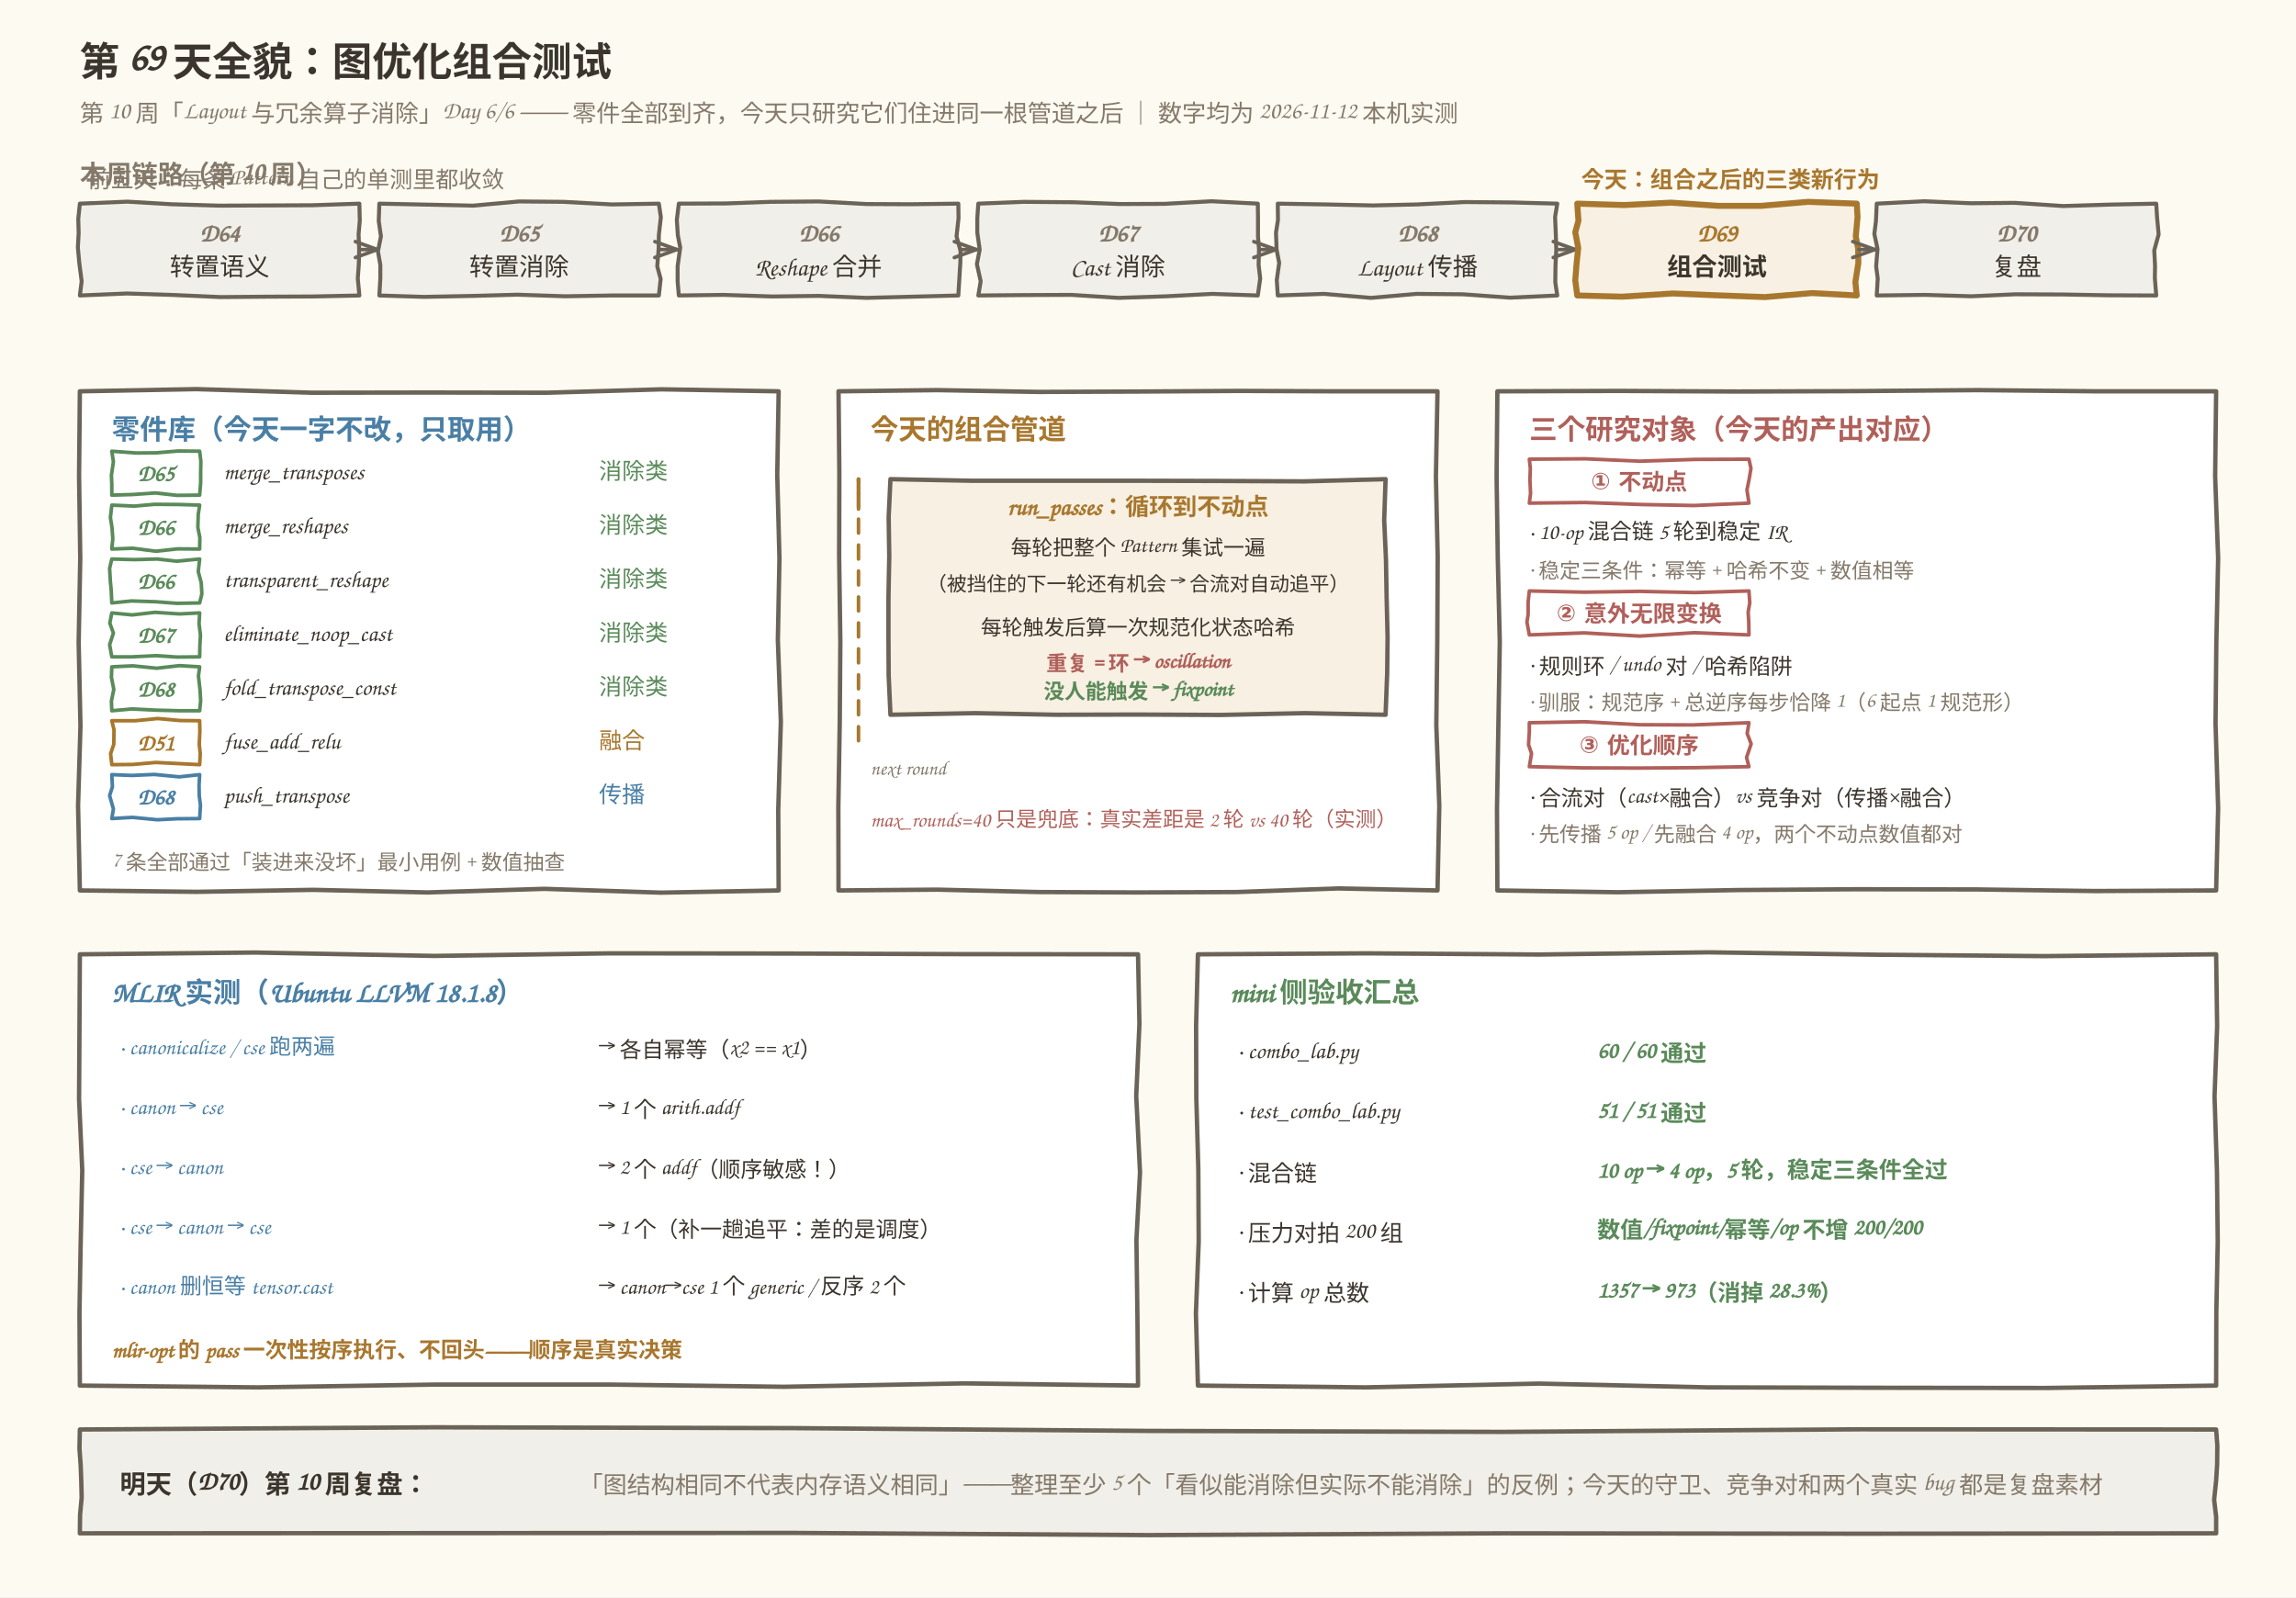
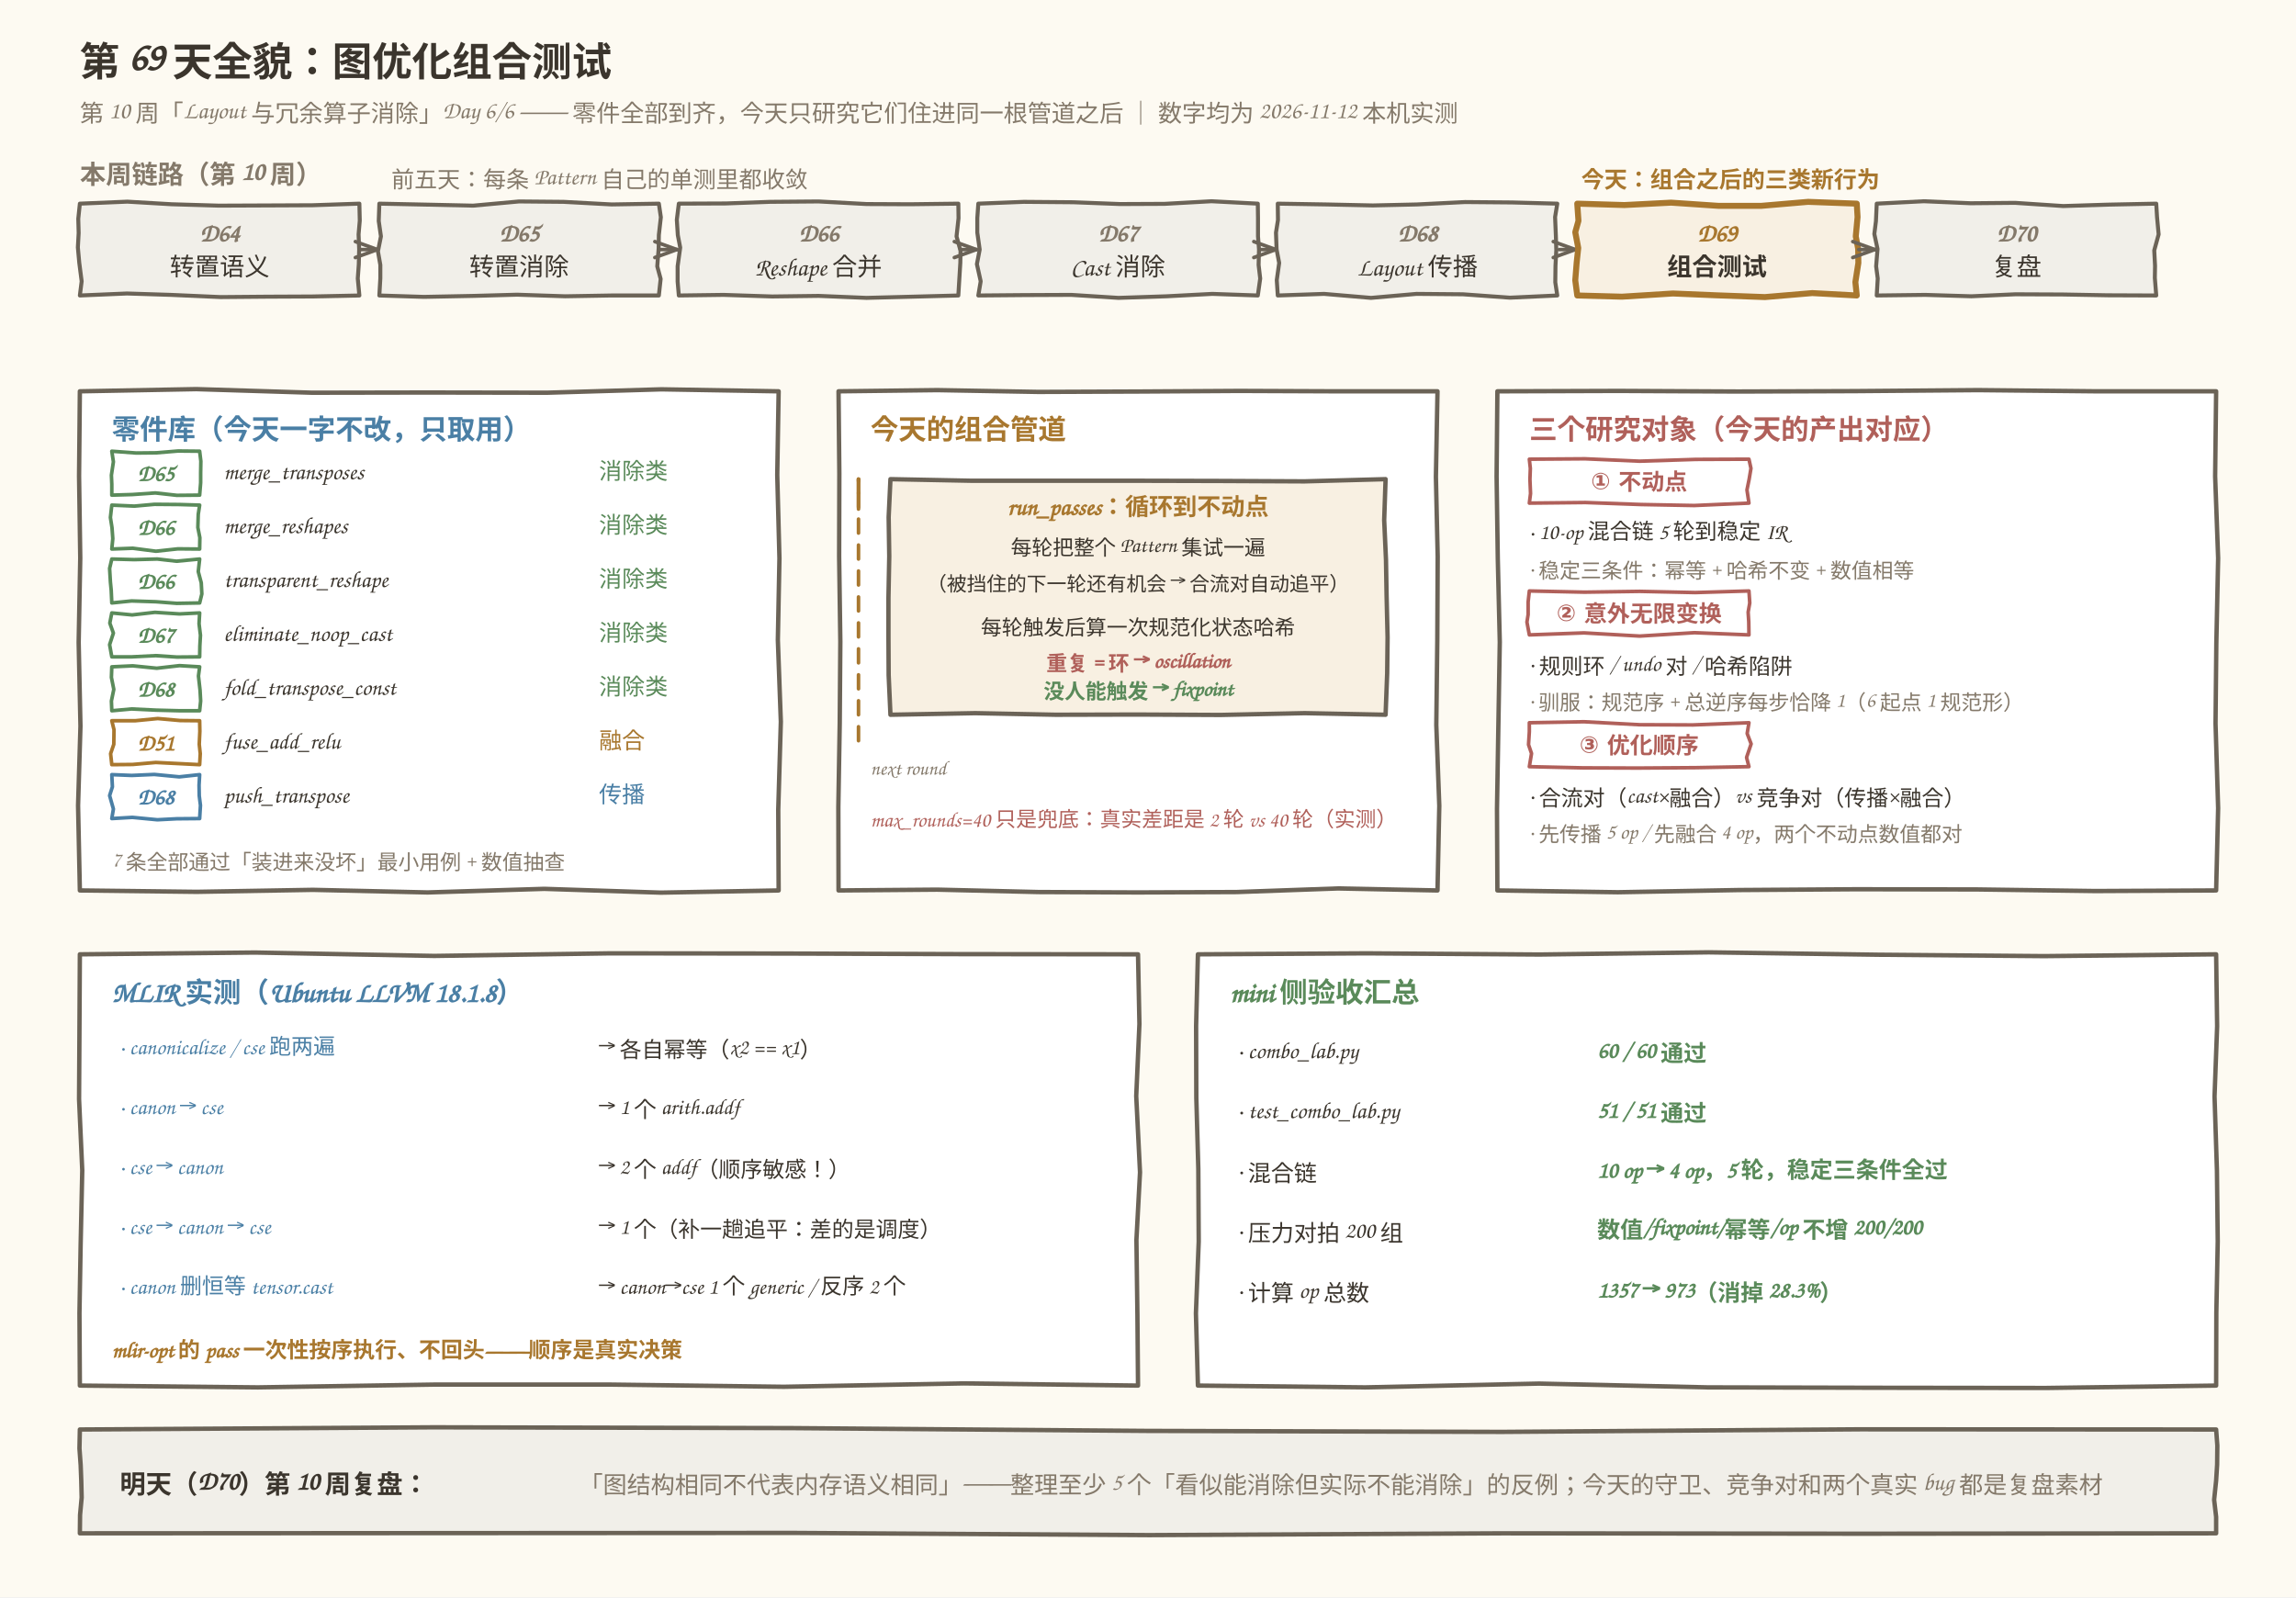
<svg xmlns="http://www.w3.org/2000/svg" width="1150" height="800" viewBox="0 0 1150 800">
  <rect width="1150" height="800" fill="#fdfaf2" />
  <text x="40" y="38" font-family="Comic Sans MS, Comic Neue, Segoe Print, Kaiti SC, KaiTi, 楷体, cursive" font-size="20" fill="#3b352d" text-anchor="start" opacity="1.0" font-weight="bold">第 69 天全貌：图优化组合测试</text>
  <text x="40" y="61" font-family="Comic Sans MS, Comic Neue, Segoe Print, Kaiti SC, KaiTi, 楷体, cursive" font-size="12" fill="#84796a" text-anchor="start" opacity="1.0" font-weight="normal">第 10 周「Layout 与冗余算子消除」Day 6/6 —— 零件全部到齐，今天只研究它们住进同一根管道之后 ｜ 数字均为 2026-11-12 本机实测</text>
  <text x="40" y="92" font-family="Comic Sans MS, Comic Neue, Segoe Print, Kaiti SC, KaiTi, 楷体, cursive" font-size="13" fill="#84796a" text-anchor="start" opacity="1.0" font-weight="bold">本周链路（第 10 周）</text>
  <path d="M 40.0,102.0 L 63.8,101.0 L 85.9,102.3 L 109.6,103.0 L 134.0,102.9 L 156.5,102.8 L 180.0,102.0 L 180.0,102.0 L 180.2,110.5 L 179.6,117.4 L 179.9,124.8 L 179.7,132.5 L 179.2,139.5 L 180.0,148.0 L 180.0,148.0 L 156.2,148.5 L 133.7,148.6 L 110.5,148.8 L 85.7,147.7 L 63.6,147.0 L 40.0,148.0 L 40.0,148.0 L 40.9,140.9 L 39.7,131.6 L 39.0,123.9 L 39.4,116.7 L 39.2,109.6 L 40.0,102.0" fill="#f1efe9" stroke="#6b6357" stroke-width="2.0" stroke-linecap="round" stroke-linejoin="round" />
  <text x="110.0" y="121" font-family="Comic Sans MS, Comic Neue, Segoe Print, Kaiti SC, KaiTi, 楷体, cursive" font-size="12.5" fill="#84796a" text-anchor="middle" opacity="1.0" font-weight="bold">D64</text>
  <text x="110.0" y="138" font-family="Comic Sans MS, Comic Neue, Segoe Print, Kaiti SC, KaiTi, 楷体, cursive" font-size="12.5" fill="#3b352d" text-anchor="middle" opacity="1.0" font-weight="normal">转置语义</text>
  <path d="M 181.0,125.0 L 189.0,125.0" fill="none" stroke="#6b6357" stroke-width="1.8" stroke-linecap="round" stroke-linejoin="round" opacity="1.0" />
  <path d="M 189.0,125.0 L 178.0,121.0" fill="none" stroke="#6b6357" stroke-width="1.8" stroke-linecap="round" opacity="1.0" />
  <path d="M 189.0,125.0 L 178.0,129.0" fill="none" stroke="#6b6357" stroke-width="1.8" stroke-linecap="round" opacity="1.0" />
  <path d="M 190.0,102.0 L 214.1,102.5 L 237.0,103.0 L 260.0,100.9 L 282.3,101.1 L 306.4,102.4 L 330.0,102.0 L 330.0,102.0 L 331.0,108.8 L 330.0,117.7 L 329.9,124.5 L 329.2,133.4 L 330.9,139.7 L 330.0,148.0 L 330.0,148.0 L 306.1,148.0 L 283.1,148.4 L 259.0,147.6 L 237.4,148.2 L 212.3,148.7 L 190.0,148.0 L 190.0,148.0 L 190.5,139.4 L 190.5,132.7 L 189.3,125.9 L 190.8,118.4 L 189.7,110.7 L 190.0,102.0" fill="#f1efe9" stroke="#6b6357" stroke-width="2.0" stroke-linecap="round" stroke-linejoin="round" />
  <text x="260.0" y="121" font-family="Comic Sans MS, Comic Neue, Segoe Print, Kaiti SC, KaiTi, 楷体, cursive" font-size="12.5" fill="#84796a" text-anchor="middle" opacity="1.0" font-weight="bold">D65</text>
  <text x="260.0" y="138" font-family="Comic Sans MS, Comic Neue, Segoe Print, Kaiti SC, KaiTi, 楷体, cursive" font-size="12.5" fill="#3b352d" text-anchor="middle" opacity="1.0" font-weight="normal">转置消除</text>
  <path d="M 331.0,125.0 L 339.0,125.0" fill="none" stroke="#6b6357" stroke-width="1.8" stroke-linecap="round" stroke-linejoin="round" opacity="1.0" />
  <path d="M 339.0,125.0 L 328.0,121.0" fill="none" stroke="#6b6357" stroke-width="1.8" stroke-linecap="round" opacity="1.0" />
  <path d="M 339.0,125.0 L 328.0,129.0" fill="none" stroke="#6b6357" stroke-width="1.8" stroke-linecap="round" opacity="1.0" />
  <path d="M 340.0,102.0 L 363.6,101.9 L 385.6,101.1 L 410.0,100.9 L 434.1,102.2 L 455.9,102.3 L 480.0,102.0 L 480.0,102.0 L 480.1,109.3 L 479.1,118.4 L 481.1,125.6 L 481.0,131.6 L 480.4,141.4 L 480.0,148.0 L 480.0,148.0 L 457.1,148.6 L 434.0,149.2 L 410.0,148.2 L 386.8,148.5 L 362.4,147.7 L 340.0,148.0 L 340.0,148.0 L 339.4,141.0 L 339.4,133.4 L 340.7,124.0 L 339.5,117.8 L 339.0,110.1 L 340.0,102.0" fill="#f1efe9" stroke="#6b6357" stroke-width="2.0" stroke-linecap="round" stroke-linejoin="round" />
  <text x="410.0" y="121" font-family="Comic Sans MS, Comic Neue, Segoe Print, Kaiti SC, KaiTi, 楷体, cursive" font-size="12.5" fill="#84796a" text-anchor="middle" opacity="1.0" font-weight="bold">D66</text>
  <text x="410.0" y="138" font-family="Comic Sans MS, Comic Neue, Segoe Print, Kaiti SC, KaiTi, 楷体, cursive" font-size="12.5" fill="#3b352d" text-anchor="middle" opacity="1.0" font-weight="normal">Reshape 合并</text>
  <path d="M 481.0,125.0 L 489.0,125.0" fill="none" stroke="#6b6357" stroke-width="1.8" stroke-linecap="round" stroke-linejoin="round" opacity="1.0" />
  <path d="M 489.0,125.0 L 478.0,121.0" fill="none" stroke="#6b6357" stroke-width="1.8" stroke-linecap="round" opacity="1.0" />
  <path d="M 489.0,125.0 L 478.0,129.0" fill="none" stroke="#6b6357" stroke-width="1.8" stroke-linecap="round" opacity="1.0" />
  <path d="M 490.0,102.0 L 512.8,101.1 L 537.6,101.3 L 561.1,102.2 L 583.3,102.1 L 606.8,100.8 L 630.0,102.0 L 630.0,102.0 L 630.1,109.2 L 630.1,118.4 L 630.6,124.9 L 630.4,132.7 L 631.2,139.5 L 630.0,148.0 L 630.0,148.0 L 607.2,147.2 L 584.3,148.4 L 560.2,149.2 L 536.6,147.7 L 512.9,147.8 L 490.0,148.0 L 490.0,148.0 L 491.2,140.9 L 489.3,132.3 L 490.7,125.0 L 489.5,116.5 L 489.5,109.3 L 490.0,102.0" fill="#f1efe9" stroke="#6b6357" stroke-width="2.0" stroke-linecap="round" stroke-linejoin="round" />
  <text x="560.0" y="121" font-family="Comic Sans MS, Comic Neue, Segoe Print, Kaiti SC, KaiTi, 楷体, cursive" font-size="12.5" fill="#84796a" text-anchor="middle" opacity="1.0" font-weight="bold">D67</text>
  <text x="560.0" y="138" font-family="Comic Sans MS, Comic Neue, Segoe Print, Kaiti SC, KaiTi, 楷体, cursive" font-size="12.5" fill="#3b352d" text-anchor="middle" opacity="1.0" font-weight="normal">Cast 消除</text>
  <path d="M 631.0,125.0 L 639.0,125.0" fill="none" stroke="#6b6357" stroke-width="1.8" stroke-linecap="round" stroke-linejoin="round" opacity="1.0" />
  <path d="M 639.0,125.0 L 628.0,121.0" fill="none" stroke="#6b6357" stroke-width="1.8" stroke-linecap="round" opacity="1.0" />
  <path d="M 639.0,125.0 L 628.0,129.0" fill="none" stroke="#6b6357" stroke-width="1.8" stroke-linecap="round" opacity="1.0" />
  <path d="M 640.0,102.0 L 664.4,102.4 L 687.6,102.9 L 709.7,102.4 L 733.8,101.2 L 757.3,101.4 L 780.0,102.0 L 780.0,102.0 L 778.9,108.7 L 779.3,118.3 L 779.5,125.3 L 779.1,133.1 L 779.0,141.4 L 780.0,148.0 L 780.0,148.0 L 756.3,149.1 L 732.7,147.4 L 709.5,147.2 L 686.7,149.2 L 663.2,147.2 L 640.0,148.0 L 640.0,148.0 L 639.5,140.3 L 640.7,131.7 L 639.4,124.9 L 639.1,116.5 L 640.1,110.2 L 640.0,102.0" fill="#f1efe9" stroke="#6b6357" stroke-width="2.0" stroke-linecap="round" stroke-linejoin="round" />
  <text x="710.0" y="121" font-family="Comic Sans MS, Comic Neue, Segoe Print, Kaiti SC, KaiTi, 楷体, cursive" font-size="12.5" fill="#84796a" text-anchor="middle" opacity="1.0" font-weight="bold">D68</text>
  <text x="710.0" y="138" font-family="Comic Sans MS, Comic Neue, Segoe Print, Kaiti SC, KaiTi, 楷体, cursive" font-size="12.5" fill="#3b352d" text-anchor="middle" opacity="1.0" font-weight="normal">Layout 传播</text>
  <path d="M 781.0,125.0 L 789.0,125.0" fill="none" stroke="#6b6357" stroke-width="1.8" stroke-linecap="round" stroke-linejoin="round" opacity="1.0" />
  <path d="M 789.0,125.0 L 778.0,121.0" fill="none" stroke="#6b6357" stroke-width="1.8" stroke-linecap="round" opacity="1.0" />
  <path d="M 789.0,125.0 L 778.0,129.0" fill="none" stroke="#6b6357" stroke-width="1.8" stroke-linecap="round" opacity="1.0" />
  <path d="M 790.0,102.0 L 813.6,102.7 L 837.0,101.5 L 860.7,103.1 L 882.2,103.1 L 905.6,101.1 L 930.0,102.0 L 930.0,102.0 L 930.4,108.7 L 929.5,118.4 L 930.7,124.6 L 930.8,131.7 L 929.3,141.3 L 930.0,148.0 L 930.0,148.0 L 907.7,146.8 L 884.0,148.8 L 859.4,147.9 L 837.9,147.0 L 812.4,148.6 L 790.0,148.0 L 790.0,148.0 L 789.0,140.4 L 789.7,131.6 L 790.5,124.2 L 789.0,116.3 L 790.6,110.6 L 790.0,102.0" fill="#f8f0e2" stroke="#a8772e" stroke-width="3.0" stroke-linecap="round" stroke-linejoin="round" />
  <text x="860.0" y="121" font-family="Comic Sans MS, Comic Neue, Segoe Print, Kaiti SC, KaiTi, 楷体, cursive" font-size="12.5" fill="#a8772e" text-anchor="middle" opacity="1.0" font-weight="bold">D69</text>
  <text x="860.0" y="138" font-family="Comic Sans MS, Comic Neue, Segoe Print, Kaiti SC, KaiTi, 楷体, cursive" font-size="12.5" fill="#3b352d" text-anchor="middle" opacity="1.0" font-weight="bold">组合测试</text>
  <path d="M 931.0,125.0 L 939.0,125.0" fill="none" stroke="#6b6357" stroke-width="1.8" stroke-linecap="round" stroke-linejoin="round" opacity="1.0" />
  <path d="M 939.0,125.0 L 928.0,121.0" fill="none" stroke="#6b6357" stroke-width="1.8" stroke-linecap="round" opacity="1.0" />
  <path d="M 939.0,125.0 L 928.0,129.0" fill="none" stroke="#6b6357" stroke-width="1.8" stroke-linecap="round" opacity="1.0" />
  <path d="M 940.0,102.0 L 963.6,100.8 L 987.0,101.8 L 1009.3,101.6 L 1033.4,103.2 L 1055.7,102.5 L 1080.0,102.0 L 1080.0,102.0 L 1080.4,108.7 L 1081.2,117.4 L 1079.0,125.4 L 1079.4,133.1 L 1079.3,139.2 L 1080.0,148.0 L 1080.0,148.0 L 1055.7,147.9 L 1033.2,147.5 L 1009.4,147.4 L 987.4,148.4 L 964.3,147.7 L 940.0,148.0 L 940.0,148.0 L 940.5,139.5 L 939.7,133.4 L 940.4,124.7 L 938.8,117.2 L 939.6,110.8 L 940.0,102.0" fill="#f1efe9" stroke="#6b6357" stroke-width="2.0" stroke-linecap="round" stroke-linejoin="round" />
  <text x="1010.0" y="121" font-family="Comic Sans MS, Comic Neue, Segoe Print, Kaiti SC, KaiTi, 楷体, cursive" font-size="12.5" fill="#84796a" text-anchor="middle" opacity="1.0" font-weight="bold">D70</text>
  <text x="1010.0" y="138" font-family="Comic Sans MS, Comic Neue, Segoe Print, Kaiti SC, KaiTi, 楷体, cursive" font-size="12.5" fill="#3b352d" text-anchor="middle" opacity="1.0" font-weight="normal">复盘</text>
-   <text x="44" y="94" font-family="Comic Sans MS, Comic Neue, Segoe Print, Kaiti SC, KaiTi, 楷体, cursive" font-size="11.5" fill="#84796a" text-anchor="start" opacity="1.0" font-weight="normal">前五天：每条 Pattern 自己的单测里都收敛</text>
+   <text x="196" y="94" font-family="Comic Sans MS, Comic Neue, Segoe Print, Kaiti SC, KaiTi, 楷体, cursive" font-size="11.5" fill="#84796a" text-anchor="start" opacity="1.0" font-weight="normal">前五天：每条 Pattern 自己的单测里都收敛</text>
  <text x="792" y="94" font-family="Comic Sans MS, Comic Neue, Segoe Print, Kaiti SC, KaiTi, 楷体, cursive" font-size="11.5" fill="#a8772e" text-anchor="start" opacity="1.0" font-weight="bold">今天：组合之后的三类新行为</text>
  <path d="M 40.0,196.0 L 98.3,194.9 L 156.3,196.7 L 214.0,196.6 L 274.0,196.7 L 331.3,195.0 L 390.0,196.0 L 390.0,196.0 L 389.3,237.9 L 390.4,279.7 L 389.6,320.5 L 391.1,361.5 L 389.8,405.5 L 390.0,446.0 L 390.0,446.0 L 331.0,447.1 L 272.6,445.2 L 214.2,447.0 L 156.7,445.7 L 98.5,446.7 L 40.0,446.0 L 40.0,446.0 L 39.1,403.5 L 40.3,363.7 L 39.4,321.8 L 40.2,279.5 L 39.6,238.4 L 40.0,196.0" fill="#ffffff" stroke="#6b6357" stroke-width="2.2" stroke-linecap="round" stroke-linejoin="round" />
  <text x="56" y="220" font-family="Comic Sans MS, Comic Neue, Segoe Print, Kaiti SC, KaiTi, 楷体, cursive" font-size="14" fill="#4a7fa5" text-anchor="start" opacity="1.0" font-weight="bold">零件库（今天一字不改，只取用）</text>
  <path d="M 56.0,226.0 L 68.2,226.9 L 78.3,226.8 L 89.2,225.9 L 100.0,226.0 L 100.0,226.0 L 100.6,231.0 L 100.5,237.0 L 100.5,241.8 L 100.0,248.0 L 100.0,248.0 L 88.6,248.1 L 77.8,246.9 L 66.3,247.7 L 56.0,248.0 L 56.0,248.0 L 56.0,242.5 L 55.8,238.0 L 56.8,231.3 L 56.0,226.0" fill="#ffffff" stroke="#5a8a5a" stroke-width="1.8" stroke-linecap="round" stroke-linejoin="round" />
  <text x="78.0" y="241" font-family="Comic Sans MS, Comic Neue, Segoe Print, Kaiti SC, KaiTi, 楷体, cursive" font-size="11.5" fill="#5a8a5a" text-anchor="middle" opacity="1.0" font-weight="bold">D65</text>
  <text x="112" y="240" font-family="Comic Sans MS, Comic Neue, Segoe Print, Kaiti SC, KaiTi, 楷体, cursive" font-size="11.5" fill="#3b352d" text-anchor="start" opacity="1.0" font-weight="normal">merge_transposes</text>
  <text x="300" y="240" font-family="Comic Sans MS, Comic Neue, Segoe Print, Kaiti SC, KaiTi, 楷体, cursive" font-size="11.5" fill="#5a8a5a" text-anchor="start" opacity="1.0" font-weight="normal">消除类</text>
  <path d="M 56.0,253.0 L 67.3,253.5 L 77.4,252.6 L 89.8,252.7 L 100.0,253.0 L 100.0,253.0 L 99.3,257.6 L 99.1,264.2 L 100.1,269.3 L 100.0,275.0 L 100.0,275.0 L 89.1,274.9 L 78.1,276.1 L 66.5,274.6 L 56.0,275.0 L 56.0,275.0 L 56.5,269.8 L 56.1,264.3 L 55.3,259.2 L 56.0,253.0" fill="#ffffff" stroke="#5a8a5a" stroke-width="1.8" stroke-linecap="round" stroke-linejoin="round" />
  <text x="78.0" y="268" font-family="Comic Sans MS, Comic Neue, Segoe Print, Kaiti SC, KaiTi, 楷体, cursive" font-size="11.5" fill="#5a8a5a" text-anchor="middle" opacity="1.0" font-weight="bold">D66</text>
  <text x="112" y="267" font-family="Comic Sans MS, Comic Neue, Segoe Print, Kaiti SC, KaiTi, 楷体, cursive" font-size="11.5" fill="#3b352d" text-anchor="start" opacity="1.0" font-weight="normal">merge_reshapes</text>
  <text x="300" y="267" font-family="Comic Sans MS, Comic Neue, Segoe Print, Kaiti SC, KaiTi, 楷体, cursive" font-size="11.5" fill="#5a8a5a" text-anchor="start" opacity="1.0" font-weight="normal">消除类</text>
  <path d="M 56.0,280.0 L 67.2,280.3 L 78.8,280.0 L 88.4,281.1 L 100.0,280.0 L 100.0,280.0 L 99.3,286.3 L 100.8,291.9 L 101.1,297.5 L 100.0,302.0 L 100.0,302.0 L 88.5,302.2 L 78.1,301.4 L 65.9,301.0 L 56.0,302.0 L 56.0,302.0 L 55.7,295.6 L 55.3,291.5 L 54.9,284.7 L 56.0,280.0" fill="#ffffff" stroke="#5a8a5a" stroke-width="1.8" stroke-linecap="round" stroke-linejoin="round" />
  <text x="78.0" y="295" font-family="Comic Sans MS, Comic Neue, Segoe Print, Kaiti SC, KaiTi, 楷体, cursive" font-size="11.5" fill="#5a8a5a" text-anchor="middle" opacity="1.0" font-weight="bold">D66</text>
  <text x="112" y="294" font-family="Comic Sans MS, Comic Neue, Segoe Print, Kaiti SC, KaiTi, 楷体, cursive" font-size="11.5" fill="#3b352d" text-anchor="start" opacity="1.0" font-weight="normal">transparent_reshape</text>
  <text x="300" y="294" font-family="Comic Sans MS, Comic Neue, Segoe Print, Kaiti SC, KaiTi, 楷体, cursive" font-size="11.5" fill="#5a8a5a" text-anchor="start" opacity="1.0" font-weight="normal">消除类</text>
  <path d="M 56.0,307.0 L 66.2,308.0 L 77.6,306.7 L 89.9,307.5 L 100.0,307.0 L 100.0,307.0 L 99.7,312.4 L 100.4,318.2 L 100.1,323.5 L 100.0,329.0 L 100.0,329.0 L 88.6,329.1 L 78.0,328.4 L 66.0,329.0 L 56.0,329.0 L 56.0,329.0 L 54.9,322.9 L 56.8,317.1 L 55.0,312.1 L 56.0,307.0" fill="#ffffff" stroke="#5a8a5a" stroke-width="1.8" stroke-linecap="round" stroke-linejoin="round" />
  <text x="78.0" y="322" font-family="Comic Sans MS, Comic Neue, Segoe Print, Kaiti SC, KaiTi, 楷体, cursive" font-size="11.5" fill="#5a8a5a" text-anchor="middle" opacity="1.0" font-weight="bold">D67</text>
  <text x="112" y="321" font-family="Comic Sans MS, Comic Neue, Segoe Print, Kaiti SC, KaiTi, 楷体, cursive" font-size="11.5" fill="#3b352d" text-anchor="start" opacity="1.0" font-weight="normal">eliminate_noop_cast</text>
  <text x="300" y="321" font-family="Comic Sans MS, Comic Neue, Segoe Print, Kaiti SC, KaiTi, 楷体, cursive" font-size="11.5" fill="#5a8a5a" text-anchor="start" opacity="1.0" font-weight="normal">消除类</text>
  <path d="M 56.0,334.0 L 66.5,333.5 L 78.5,334.7 L 89.9,333.4 L 100.0,334.0 L 100.0,334.0 L 99.4,338.6 L 100.2,345.7 L 100.5,351.1 L 100.0,356.0 L 100.0,356.0 L 90.1,356.0 L 78.3,355.7 L 65.9,355.1 L 56.0,356.0 L 56.0,356.0 L 55.8,351.1 L 57.0,345.3 L 55.8,339.3 L 56.0,334.0" fill="#ffffff" stroke="#5a8a5a" stroke-width="1.8" stroke-linecap="round" stroke-linejoin="round" />
  <text x="78.0" y="349" font-family="Comic Sans MS, Comic Neue, Segoe Print, Kaiti SC, KaiTi, 楷体, cursive" font-size="11.5" fill="#5a8a5a" text-anchor="middle" opacity="1.0" font-weight="bold">D68</text>
  <text x="112" y="348" font-family="Comic Sans MS, Comic Neue, Segoe Print, Kaiti SC, KaiTi, 楷体, cursive" font-size="11.5" fill="#3b352d" text-anchor="start" opacity="1.0" font-weight="normal">fold_transpose_const</text>
  <text x="300" y="348" font-family="Comic Sans MS, Comic Neue, Segoe Print, Kaiti SC, KaiTi, 楷体, cursive" font-size="11.5" fill="#5a8a5a" text-anchor="start" opacity="1.0" font-weight="normal">消除类</text>
  <path d="M 56.0,361.0 L 67.7,361.0 L 79.0,359.9 L 90.2,360.9 L 100.0,361.0 L 100.0,361.0 L 100.1,366.3 L 99.8,372.8 L 100.3,377.5 L 100.0,383.0 L 100.0,383.0 L 90.1,382.5 L 78.0,381.9 L 66.5,382.9 L 56.0,383.0 L 56.0,383.0 L 55.4,377.5 L 57.0,372.8 L 57.1,365.5 L 56.0,361.0" fill="#ffffff" stroke="#a8772e" stroke-width="1.8" stroke-linecap="round" stroke-linejoin="round" />
  <text x="78.0" y="376" font-family="Comic Sans MS, Comic Neue, Segoe Print, Kaiti SC, KaiTi, 楷体, cursive" font-size="11.5" fill="#a8772e" text-anchor="middle" opacity="1.0" font-weight="bold">D51</text>
  <text x="112" y="375" font-family="Comic Sans MS, Comic Neue, Segoe Print, Kaiti SC, KaiTi, 楷体, cursive" font-size="11.5" fill="#3b352d" text-anchor="start" opacity="1.0" font-weight="normal">fuse_add_relu</text>
  <text x="300" y="375" font-family="Comic Sans MS, Comic Neue, Segoe Print, Kaiti SC, KaiTi, 楷体, cursive" font-size="11.5" fill="#a8772e" text-anchor="start" opacity="1.0" font-weight="normal">融合</text>
  <path d="M 56.0,388.0 L 66.0,388.4 L 77.3,387.9 L 89.8,389.1 L 100.0,388.0 L 100.0,388.0 L 99.7,393.3 L 99.8,398.6 L 100.4,403.4 L 100.0,410.0 L 100.0,410.0 L 88.5,410.1 L 78.8,410.6 L 66.3,409.4 L 56.0,410.0 L 56.0,410.0 L 56.8,405.2 L 54.9,398.5 L 56.3,394.1 L 56.0,388.0" fill="#ffffff" stroke="#4a7fa5" stroke-width="1.8" stroke-linecap="round" stroke-linejoin="round" />
  <text x="78.0" y="403" font-family="Comic Sans MS, Comic Neue, Segoe Print, Kaiti SC, KaiTi, 楷体, cursive" font-size="11.5" fill="#4a7fa5" text-anchor="middle" opacity="1.0" font-weight="bold">D68</text>
  <text x="112" y="402" font-family="Comic Sans MS, Comic Neue, Segoe Print, Kaiti SC, KaiTi, 楷体, cursive" font-size="11.5" fill="#3b352d" text-anchor="start" opacity="1.0" font-weight="normal">push_transpose</text>
  <text x="300" y="402" font-family="Comic Sans MS, Comic Neue, Segoe Print, Kaiti SC, KaiTi, 楷体, cursive" font-size="11.5" fill="#4a7fa5" text-anchor="start" opacity="1.0" font-weight="normal">传播</text>
  <text x="56" y="434" font-family="Comic Sans MS, Comic Neue, Segoe Print, Kaiti SC, KaiTi, 楷体, cursive" font-size="10.5" fill="#84796a" text-anchor="start" opacity="1.0" font-weight="normal">7 条全部通过「装进来没坏」最小用例 + 数值抽查</text>
  <path d="M 420.0,196.0 L 469.5,195.4 L 520.1,196.3 L 571.2,196.1 L 620.6,195.8 L 670.4,196.0 L 720.0,196.0 L 720.0,196.0 L 719.2,238.8 L 720.1,278.7 L 719.9,320.9 L 719.4,363.1 L 720.9,403.6 L 720.0,446.0 L 720.0,446.0 L 670.1,445.0 L 619.5,446.8 L 570.0,447.0 L 520.0,446.8 L 469.4,445.6 L 420.0,446.0 L 420.0,446.0 L 419.9,404.1 L 420.6,362.2 L 420.9,321.4 L 420.3,278.7 L 420.4,237.1 L 420.0,196.0" fill="#ffffff" stroke="#6b6357" stroke-width="2.2" stroke-linecap="round" stroke-linejoin="round" />
  <text x="436" y="220" font-family="Comic Sans MS, Comic Neue, Segoe Print, Kaiti SC, KaiTi, 楷体, cursive" font-size="14" fill="#a8772e" text-anchor="start" opacity="1.0" font-weight="bold">今天的组合管道</text>
  <path d="M 446.0,240.0 L 486.8,240.8 L 528.5,240.8 L 570.8,240.8 L 611.3,240.9 L 653.4,241.1 L 694.0,240.0 L 694.0,240.0 L 693.3,260.5 L 694.2,280.4 L 694.5,298.2 L 695.0,319.3 L 694.8,337.2 L 694.0,358.0 L 694.0,358.0 L 653.5,357.2 L 611.3,358.1 L 569.6,357.9 L 528.7,358.0 L 488.5,357.2 L 446.0,358.0 L 446.0,358.0 L 445.1,338.2 L 445.0,319.2 L 445.0,299.4 L 445.4,278.6 L 445.1,259.0 L 446.0,240.0" fill="#f8f0e2" stroke="#6b6357" stroke-width="2.2" stroke-linecap="round" stroke-linejoin="round" />
  <text x="570" y="258" font-family="Comic Sans MS, Comic Neue, Segoe Print, Kaiti SC, KaiTi, 楷体, cursive" font-size="12" fill="#a8772e" text-anchor="middle" opacity="1.0" font-weight="bold">run_passes：循环到不动点</text>
  <text x="570" y="278" font-family="Comic Sans MS, Comic Neue, Segoe Print, Kaiti SC, KaiTi, 楷体, cursive" font-size="10.5" fill="#3b352d" text-anchor="middle" opacity="1.0" font-weight="normal">每轮把整个 Pattern 集试一遍</text>
  <text x="570" y="296" font-family="Comic Sans MS, Comic Neue, Segoe Print, Kaiti SC, KaiTi, 楷体, cursive" font-size="10" fill="#3b352d" text-anchor="middle" opacity="1.0" font-weight="normal">（被挡住的下一轮还有机会 → 合流对自动追平）</text>
  <text x="570" y="318" font-family="Comic Sans MS, Comic Neue, Segoe Print, Kaiti SC, KaiTi, 楷体, cursive" font-size="10.5" fill="#3b352d" text-anchor="middle" opacity="1.0" font-weight="normal">每轮触发后算一次规范化状态哈希</text>
  <text x="570" y="336" font-family="Comic Sans MS, Comic Neue, Segoe Print, Kaiti SC, KaiTi, 楷体, cursive" font-size="10.5" fill="#b0605a" text-anchor="middle" opacity="1.0" font-weight="bold">重复 = 环 → oscillation</text>
  <text x="570" y="350" font-family="Comic Sans MS, Comic Neue, Segoe Print, Kaiti SC, KaiTi, 楷体, cursive" font-size="10.5" fill="#5a8a5a" text-anchor="middle" opacity="1.0" font-weight="bold">没人能触发 → fixpoint</text>
  <path d="M 430.0,371.0 L 430.0,240.0" fill="none" stroke="#a8772e" stroke-width="1.8" stroke-linecap="round" stroke-dasharray="7 6" opacity="1.0" />
  <path d="M 430.0,240.0 L 430.0,247.0" fill="none" stroke="#a8772e" stroke-width="1.8" stroke-linecap="round" opacity="1.0" />
  <path d="M 430.0,240.0 L 430.0,255.0" fill="none" stroke="#a8772e" stroke-width="1.8" stroke-linecap="round" opacity="1.0" />
  <text x="436" y="388" font-family="Comic Sans MS, Comic Neue, Segoe Print, Kaiti SC, KaiTi, 楷体, cursive" font-size="10" fill="#84796a" text-anchor="start" opacity="1.0" font-weight="normal">next round</text>
  <text x="436" y="414" font-family="Comic Sans MS, Comic Neue, Segoe Print, Kaiti SC, KaiTi, 楷体, cursive" font-size="10.5" fill="#b0605a" text-anchor="start" opacity="1.0" font-weight="normal">max_rounds=40 只是兜底：真实差距是 2 轮 vs 40 轮（实测）</text>
  <path d="M 750.0,196.0 L 810.7,195.8 L 870.6,196.1 L 929.0,195.9 L 990.7,195.4 L 1050.5,196.0 L 1110.0,196.0 L 1110.0,196.0 L 1109.5,238.6 L 1111.0,279.6 L 1110.1,322.1 L 1109.7,362.4 L 1111.0,404.8 L 1110.0,446.0 L 1110.0,446.0 L 1049.5,446.3 L 990.2,445.5 L 929.6,445.4 L 870.9,445.8 L 810.3,446.9 L 750.0,446.0 L 750.0,446.0 L 749.8,405.1 L 750.5,362.7 L 751.2,321.6 L 750.2,280.0 L 749.6,238.6 L 750.0,196.0" fill="#ffffff" stroke="#6b6357" stroke-width="2.2" stroke-linecap="round" stroke-linejoin="round" />
  <text x="766" y="220" font-family="Comic Sans MS, Comic Neue, Segoe Print, Kaiti SC, KaiTi, 楷体, cursive" font-size="14" fill="#b0605a" text-anchor="start" opacity="1.0" font-weight="bold">三个研究对象（今天的产出对应）</text>
  <path d="M 766.0,230.0 L 793.9,229.8 L 821.2,231.0 L 849.4,230.1 L 876.0,230.0 L 876.0,230.0 L 877.0,234.6 L 876.1,240.0 L 875.0,245.4 L 876.0,252.0 L 876.0,252.0 L 848.6,253.2 L 821.9,252.7 L 794.1,251.7 L 766.0,252.0 L 766.0,252.0 L 766.6,247.2 L 766.3,240.1 L 766.5,234.6 L 766.0,230.0" fill="#ffffff" stroke="#b0605a" stroke-width="1.8" stroke-linecap="round" stroke-linejoin="round" />
  <text x="821.0" y="245" font-family="Comic Sans MS, Comic Neue, Segoe Print, Kaiti SC, KaiTi, 楷体, cursive" font-size="11.5" fill="#b0605a" text-anchor="middle" opacity="1.0" font-weight="bold">① 不动点</text>
  <text x="766" y="270" font-family="Comic Sans MS, Comic Neue, Segoe Print, Kaiti SC, KaiTi, 楷体, cursive" font-size="11" fill="#3b352d" text-anchor="start" opacity="1.0" font-weight="normal">· 10-op 混合链 5 轮到稳定 IR</text>
  <text x="766" y="288" font-family="Comic Sans MS, Comic Neue, Segoe Print, Kaiti SC, KaiTi, 楷体, cursive" font-size="10.5" fill="#84796a" text-anchor="start" opacity="1.0" font-weight="normal">· 稳定三条件：幂等 + 哈希不变 + 数值相等</text>
  <path d="M 766.0,296.0 L 793.6,296.6 L 821.3,296.2 L 849.1,296.8 L 876.0,296.0 L 876.0,296.0 L 876.4,302.0 L 875.6,306.6 L 875.9,311.5 L 876.0,318.0 L 876.0,318.0 L 848.7,316.9 L 821.3,318.6 L 793.4,317.0 L 766.0,318.0 L 766.0,318.0 L 764.8,311.6 L 765.4,307.8 L 765.4,301.5 L 766.0,296.0" fill="#ffffff" stroke="#b0605a" stroke-width="1.8" stroke-linecap="round" stroke-linejoin="round" />
  <text x="821.0" y="311" font-family="Comic Sans MS, Comic Neue, Segoe Print, Kaiti SC, KaiTi, 楷体, cursive" font-size="11.5" fill="#b0605a" text-anchor="middle" opacity="1.0" font-weight="bold">② 意外无限变换</text>
  <text x="766" y="336" font-family="Comic Sans MS, Comic Neue, Segoe Print, Kaiti SC, KaiTi, 楷体, cursive" font-size="11" fill="#3b352d" text-anchor="start" opacity="1.0" font-weight="normal">· 规则环 / undo 对 / 哈希陷阱</text>
  <text x="766" y="354" font-family="Comic Sans MS, Comic Neue, Segoe Print, Kaiti SC, KaiTi, 楷体, cursive" font-size="10.5" fill="#84796a" text-anchor="start" opacity="1.0" font-weight="normal">· 驯服：规范序 + 总逆序每步恰降 1（6 起点 1 规范形）</text>
  <path d="M 766.0,362.0 L 793.4,361.5 L 821.2,363.0 L 847.9,363.1 L 876.0,362.0 L 876.0,362.0 L 875.1,367.4 L 877.1,372.6 L 874.8,379.4 L 876.0,384.0 L 876.0,384.0 L 849.5,384.5 L 820.3,384.7 L 792.8,384.6 L 766.0,384.0 L 766.0,384.0 L 767.1,377.4 L 765.6,373.0 L 766.0,366.5 L 766.0,362.0" fill="#ffffff" stroke="#b0605a" stroke-width="1.8" stroke-linecap="round" stroke-linejoin="round" />
  <text x="821.0" y="377" font-family="Comic Sans MS, Comic Neue, Segoe Print, Kaiti SC, KaiTi, 楷体, cursive" font-size="11.5" fill="#b0605a" text-anchor="middle" opacity="1.0" font-weight="bold">③ 优化顺序</text>
  <text x="766" y="402" font-family="Comic Sans MS, Comic Neue, Segoe Print, Kaiti SC, KaiTi, 楷体, cursive" font-size="11" fill="#3b352d" text-anchor="start" opacity="1.0" font-weight="normal">· 合流对（cast×融合）vs 竞争对（传播×融合）</text>
  <text x="766" y="420" font-family="Comic Sans MS, Comic Neue, Segoe Print, Kaiti SC, KaiTi, 楷体, cursive" font-size="10.5" fill="#84796a" text-anchor="start" opacity="1.0" font-weight="normal">· 先传播 5 op / 先融合 4 op，两个不动点数值都对</text>
  <path d="M 40.0,478.0 L 127.8,477.1 L 217.5,478.8 L 305.7,477.5 L 393.6,477.6 L 480.7,477.9 L 570.0,478.0 L 570.0,478.0 L 570.7,512.9 L 569.1,549.0 L 571.0,587.2 L 569.2,621.0 L 569.7,658.9 L 570.0,694.0 L 570.0,694.0 L 482.6,692.9 L 392.6,694.6 L 305.8,693.5 L 217.5,693.5 L 129.2,694.9 L 40.0,694.0 L 40.0,694.0 L 39.8,657.7 L 40.4,623.1 L 41.2,586.2 L 39.6,550.5 L 39.8,514.8 L 40.0,478.0" fill="#ffffff" stroke="#6b6357" stroke-width="2.2" stroke-linecap="round" stroke-linejoin="round" />
  <text x="56" y="502" font-family="Comic Sans MS, Comic Neue, Segoe Print, Kaiti SC, KaiTi, 楷体, cursive" font-size="14" fill="#4a7fa5" text-anchor="start" opacity="1.0" font-weight="bold">MLIR 实测（Ubuntu LLVM 18.1.8）</text>
  <text x="60" y="528" font-family="Comic Sans MS, Comic Neue, Segoe Print, Kaiti SC, KaiTi, 楷体, cursive" font-size="11" fill="#4a7fa5" text-anchor="start" opacity="1.0" font-weight="normal">· canonicalize / cse 跑两遍</text>
  <text x="300" y="528" font-family="Comic Sans MS, Comic Neue, Segoe Print, Kaiti SC, KaiTi, 楷体, cursive" font-size="11" fill="#3b352d" text-anchor="start" opacity="1.0" font-weight="normal">→ 各自幂等（x2 == x1）</text>
  <text x="60" y="558" font-family="Comic Sans MS, Comic Neue, Segoe Print, Kaiti SC, KaiTi, 楷体, cursive" font-size="11" fill="#4a7fa5" text-anchor="start" opacity="1.0" font-weight="normal">· canon → cse</text>
  <text x="300" y="558" font-family="Comic Sans MS, Comic Neue, Segoe Print, Kaiti SC, KaiTi, 楷体, cursive" font-size="11" fill="#3b352d" text-anchor="start" opacity="1.0" font-weight="normal">→ 1 个 arith.addf</text>
  <text x="60" y="588" font-family="Comic Sans MS, Comic Neue, Segoe Print, Kaiti SC, KaiTi, 楷体, cursive" font-size="11" fill="#4a7fa5" text-anchor="start" opacity="1.0" font-weight="normal">· cse → canon</text>
  <text x="300" y="588" font-family="Comic Sans MS, Comic Neue, Segoe Print, Kaiti SC, KaiTi, 楷体, cursive" font-size="11" fill="#3b352d" text-anchor="start" opacity="1.0" font-weight="normal">→ 2 个 addf（顺序敏感！）</text>
  <text x="60" y="618" font-family="Comic Sans MS, Comic Neue, Segoe Print, Kaiti SC, KaiTi, 楷体, cursive" font-size="11" fill="#4a7fa5" text-anchor="start" opacity="1.0" font-weight="normal">· cse → canon → cse</text>
  <text x="300" y="618" font-family="Comic Sans MS, Comic Neue, Segoe Print, Kaiti SC, KaiTi, 楷体, cursive" font-size="11" fill="#3b352d" text-anchor="start" opacity="1.0" font-weight="normal">→ 1 个（补一趟追平：差的是调度）</text>
  <text x="60" y="648" font-family="Comic Sans MS, Comic Neue, Segoe Print, Kaiti SC, KaiTi, 楷体, cursive" font-size="11" fill="#4a7fa5" text-anchor="start" opacity="1.0" font-weight="normal">· canon 删恒等 tensor.cast</text>
  <text x="300" y="648" font-family="Comic Sans MS, Comic Neue, Segoe Print, Kaiti SC, KaiTi, 楷体, cursive" font-size="11" fill="#3b352d" text-anchor="start" opacity="1.0" font-weight="normal">→ canon→cse 1 个 generic / 反序 2 个</text>
  <text x="56" y="680" font-family="Comic Sans MS, Comic Neue, Segoe Print, Kaiti SC, KaiTi, 楷体, cursive" font-size="11" fill="#a8772e" text-anchor="start" opacity="1.0" font-weight="bold">mlir-opt 的 pass 一次性按序执行、不回头——顺序是真实决策</text>
  <path d="M 600.0,478.0 L 684.5,477.5 L 771.1,478.1 L 855.9,477.0 L 940.7,478.2 L 1023.9,478.9 L 1110.0,478.0 L 1110.0,478.0 L 1110.5,514.0 L 1109.2,549.2 L 1110.4,586.4 L 1110.8,621.8 L 1110.1,657.4 L 1110.0,694.0 L 1110.0,694.0 L 1024.7,695.2 L 941.1,695.1 L 855.3,694.9 L 770.9,693.0 L 683.8,694.9 L 600.0,694.0 L 600.0,694.0 L 599.0,657.8 L 600.4,621.9 L 600.2,585.5 L 599.2,549.8 L 599.1,513.8 L 600.0,478.0" fill="#ffffff" stroke="#6b6357" stroke-width="2.2" stroke-linecap="round" stroke-linejoin="round" />
  <text x="616" y="502" font-family="Comic Sans MS, Comic Neue, Segoe Print, Kaiti SC, KaiTi, 楷体, cursive" font-size="14" fill="#5a8a5a" text-anchor="start" opacity="1.0" font-weight="bold">mini 侧验收汇总</text>
  <text x="620" y="530" font-family="Comic Sans MS, Comic Neue, Segoe Print, Kaiti SC, KaiTi, 楷体, cursive" font-size="11.5" fill="#3b352d" text-anchor="start" opacity="1.0" font-weight="normal">· combo_lab.py</text>
  <text x="800" y="530" font-family="Comic Sans MS, Comic Neue, Segoe Print, Kaiti SC, KaiTi, 楷体, cursive" font-size="11.5" fill="#5a8a5a" text-anchor="start" opacity="1.0" font-weight="bold">60 / 60 通过</text>
  <text x="620" y="560" font-family="Comic Sans MS, Comic Neue, Segoe Print, Kaiti SC, KaiTi, 楷体, cursive" font-size="11.5" fill="#3b352d" text-anchor="start" opacity="1.0" font-weight="normal">· test_combo_lab.py</text>
  <text x="800" y="560" font-family="Comic Sans MS, Comic Neue, Segoe Print, Kaiti SC, KaiTi, 楷体, cursive" font-size="11.5" fill="#5a8a5a" text-anchor="start" opacity="1.0" font-weight="bold">51 / 51 通过</text>
  <text x="620" y="590" font-family="Comic Sans MS, Comic Neue, Segoe Print, Kaiti SC, KaiTi, 楷体, cursive" font-size="11.5" fill="#3b352d" text-anchor="start" opacity="1.0" font-weight="normal">· 混合链</text>
  <text x="800" y="590" font-family="Comic Sans MS, Comic Neue, Segoe Print, Kaiti SC, KaiTi, 楷体, cursive" font-size="11.5" fill="#5a8a5a" text-anchor="start" opacity="1.0" font-weight="bold">10 op → 4 op，5 轮，稳定三条件全过</text>
  <text x="620" y="620" font-family="Comic Sans MS, Comic Neue, Segoe Print, Kaiti SC, KaiTi, 楷体, cursive" font-size="11.5" fill="#3b352d" text-anchor="start" opacity="1.0" font-weight="normal">· 压力对拍 200 组</text>
  <text x="800" y="620" font-family="Comic Sans MS, Comic Neue, Segoe Print, Kaiti SC, KaiTi, 楷体, cursive" font-size="11.5" fill="#5a8a5a" text-anchor="start" opacity="1.0" font-weight="bold">数值/fixpoint/幂等/op 不增 200/200</text>
  <text x="620" y="650" font-family="Comic Sans MS, Comic Neue, Segoe Print, Kaiti SC, KaiTi, 楷体, cursive" font-size="11.5" fill="#3b352d" text-anchor="start" opacity="1.0" font-weight="normal">· 计算 op 总数</text>
  <text x="800" y="650" font-family="Comic Sans MS, Comic Neue, Segoe Print, Kaiti SC, KaiTi, 楷体, cursive" font-size="11.5" fill="#5a8a5a" text-anchor="start" opacity="1.0" font-weight="bold">1357 → 973（消掉 28.3%）</text>
  <path d="M 40.0,716.0 L 217.5,714.9 L 396.1,715.3 L 574.2,716.7 L 752.4,717.2 L 931.9,715.9 L 1110.0,716.0 L 1110.0,716.0 L 1110.6,724.0 L 1110.5,733.6 L 1110.0,741.6 L 1109.0,751.2 L 1110.0,759.8 L 1110.0,768.0 L 1110.0,768.0 L 932.7,768.2 L 752.7,768.0 L 575.7,768.9 L 397.1,767.8 L 218.2,767.9 L 40.0,768.0 L 40.0,768.0 L 40.1,758.8 L 40.9,750.1 L 40.7,741.6 L 40.4,733.8 L 39.8,725.5 L 40.0,716.0" fill="#f1efe9" stroke="#6b6357" stroke-width="2.2" stroke-linecap="round" stroke-linejoin="round" />
  <text x="60" y="748" font-family="Comic Sans MS, Comic Neue, Segoe Print, Kaiti SC, KaiTi, 楷体, cursive" font-size="13" fill="#3b352d" text-anchor="start" opacity="1.0" font-weight="bold">明天（D70）第 10 周复盘：</text>
  <text x="290" y="748" font-family="Comic Sans MS, Comic Neue, Segoe Print, Kaiti SC, KaiTi, 楷体, cursive" font-size="12" fill="#84796a" text-anchor="start" opacity="1.0" font-weight="normal">「图结构相同不代表内存语义相同」——整理至少 5 个「看似能消除但实际不能消除」的反例；今天的守卫、竞争对和两个真实 bug 都是复盘素材</text>
</svg>
